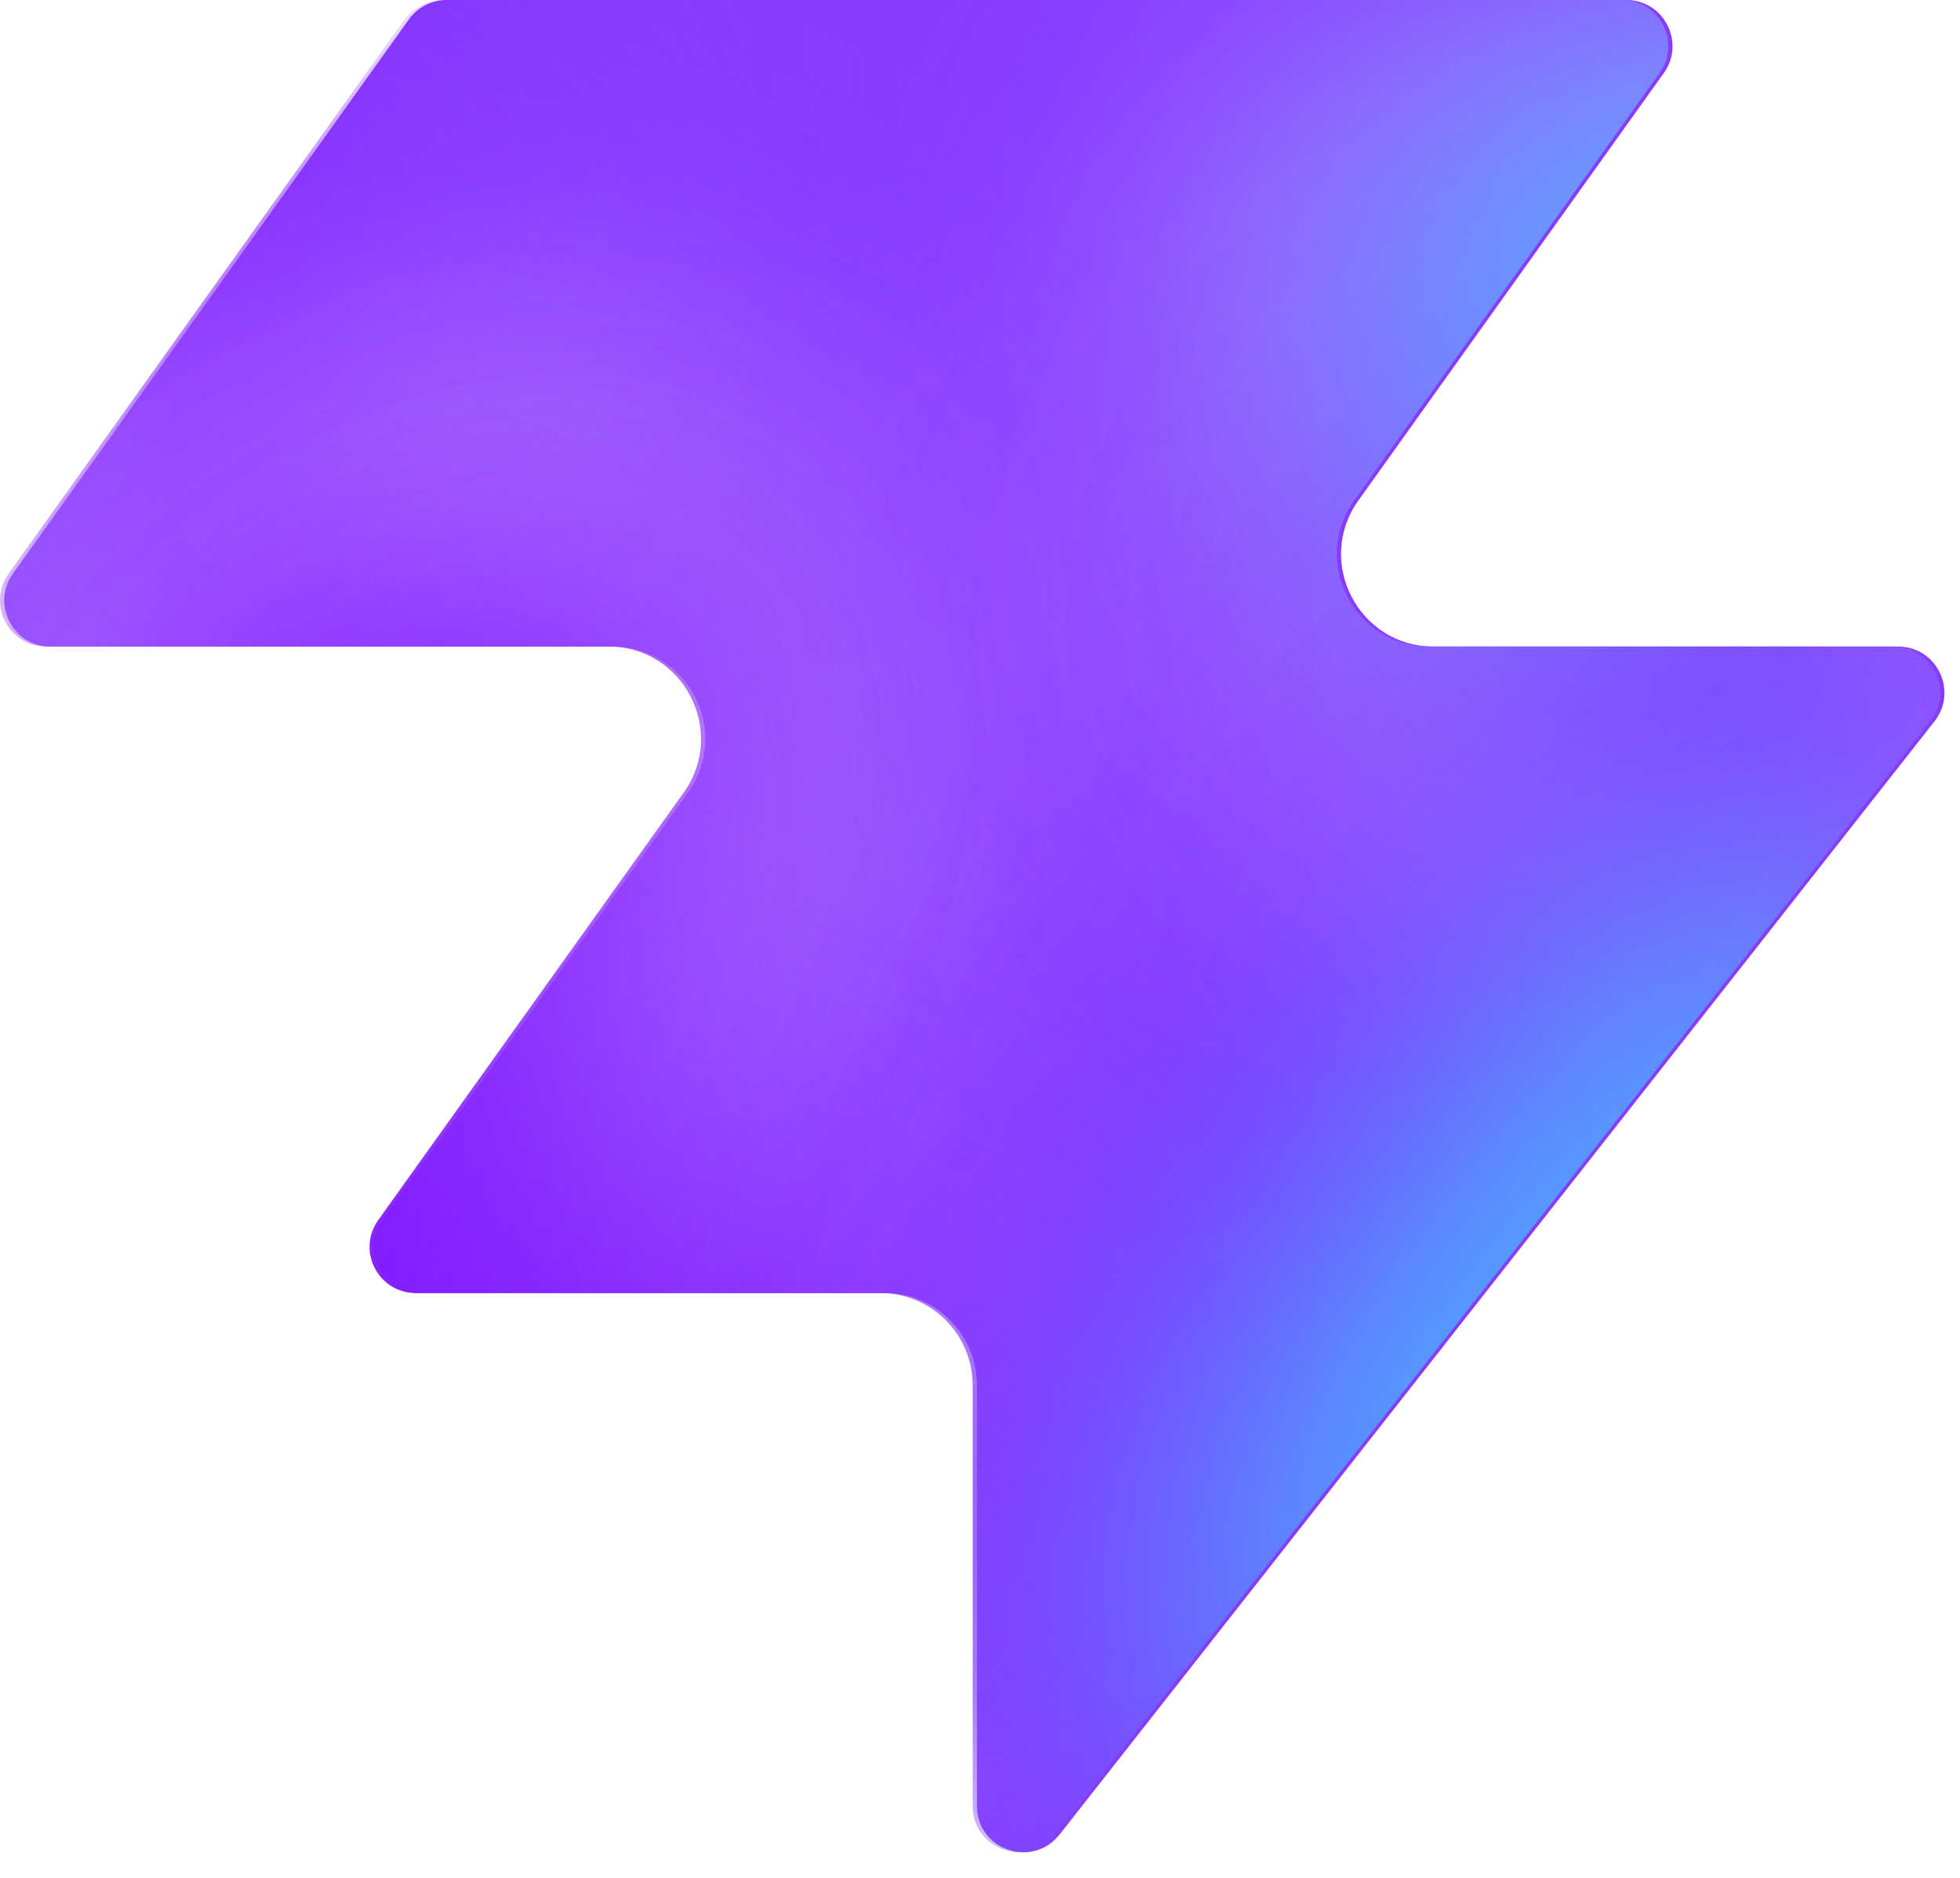
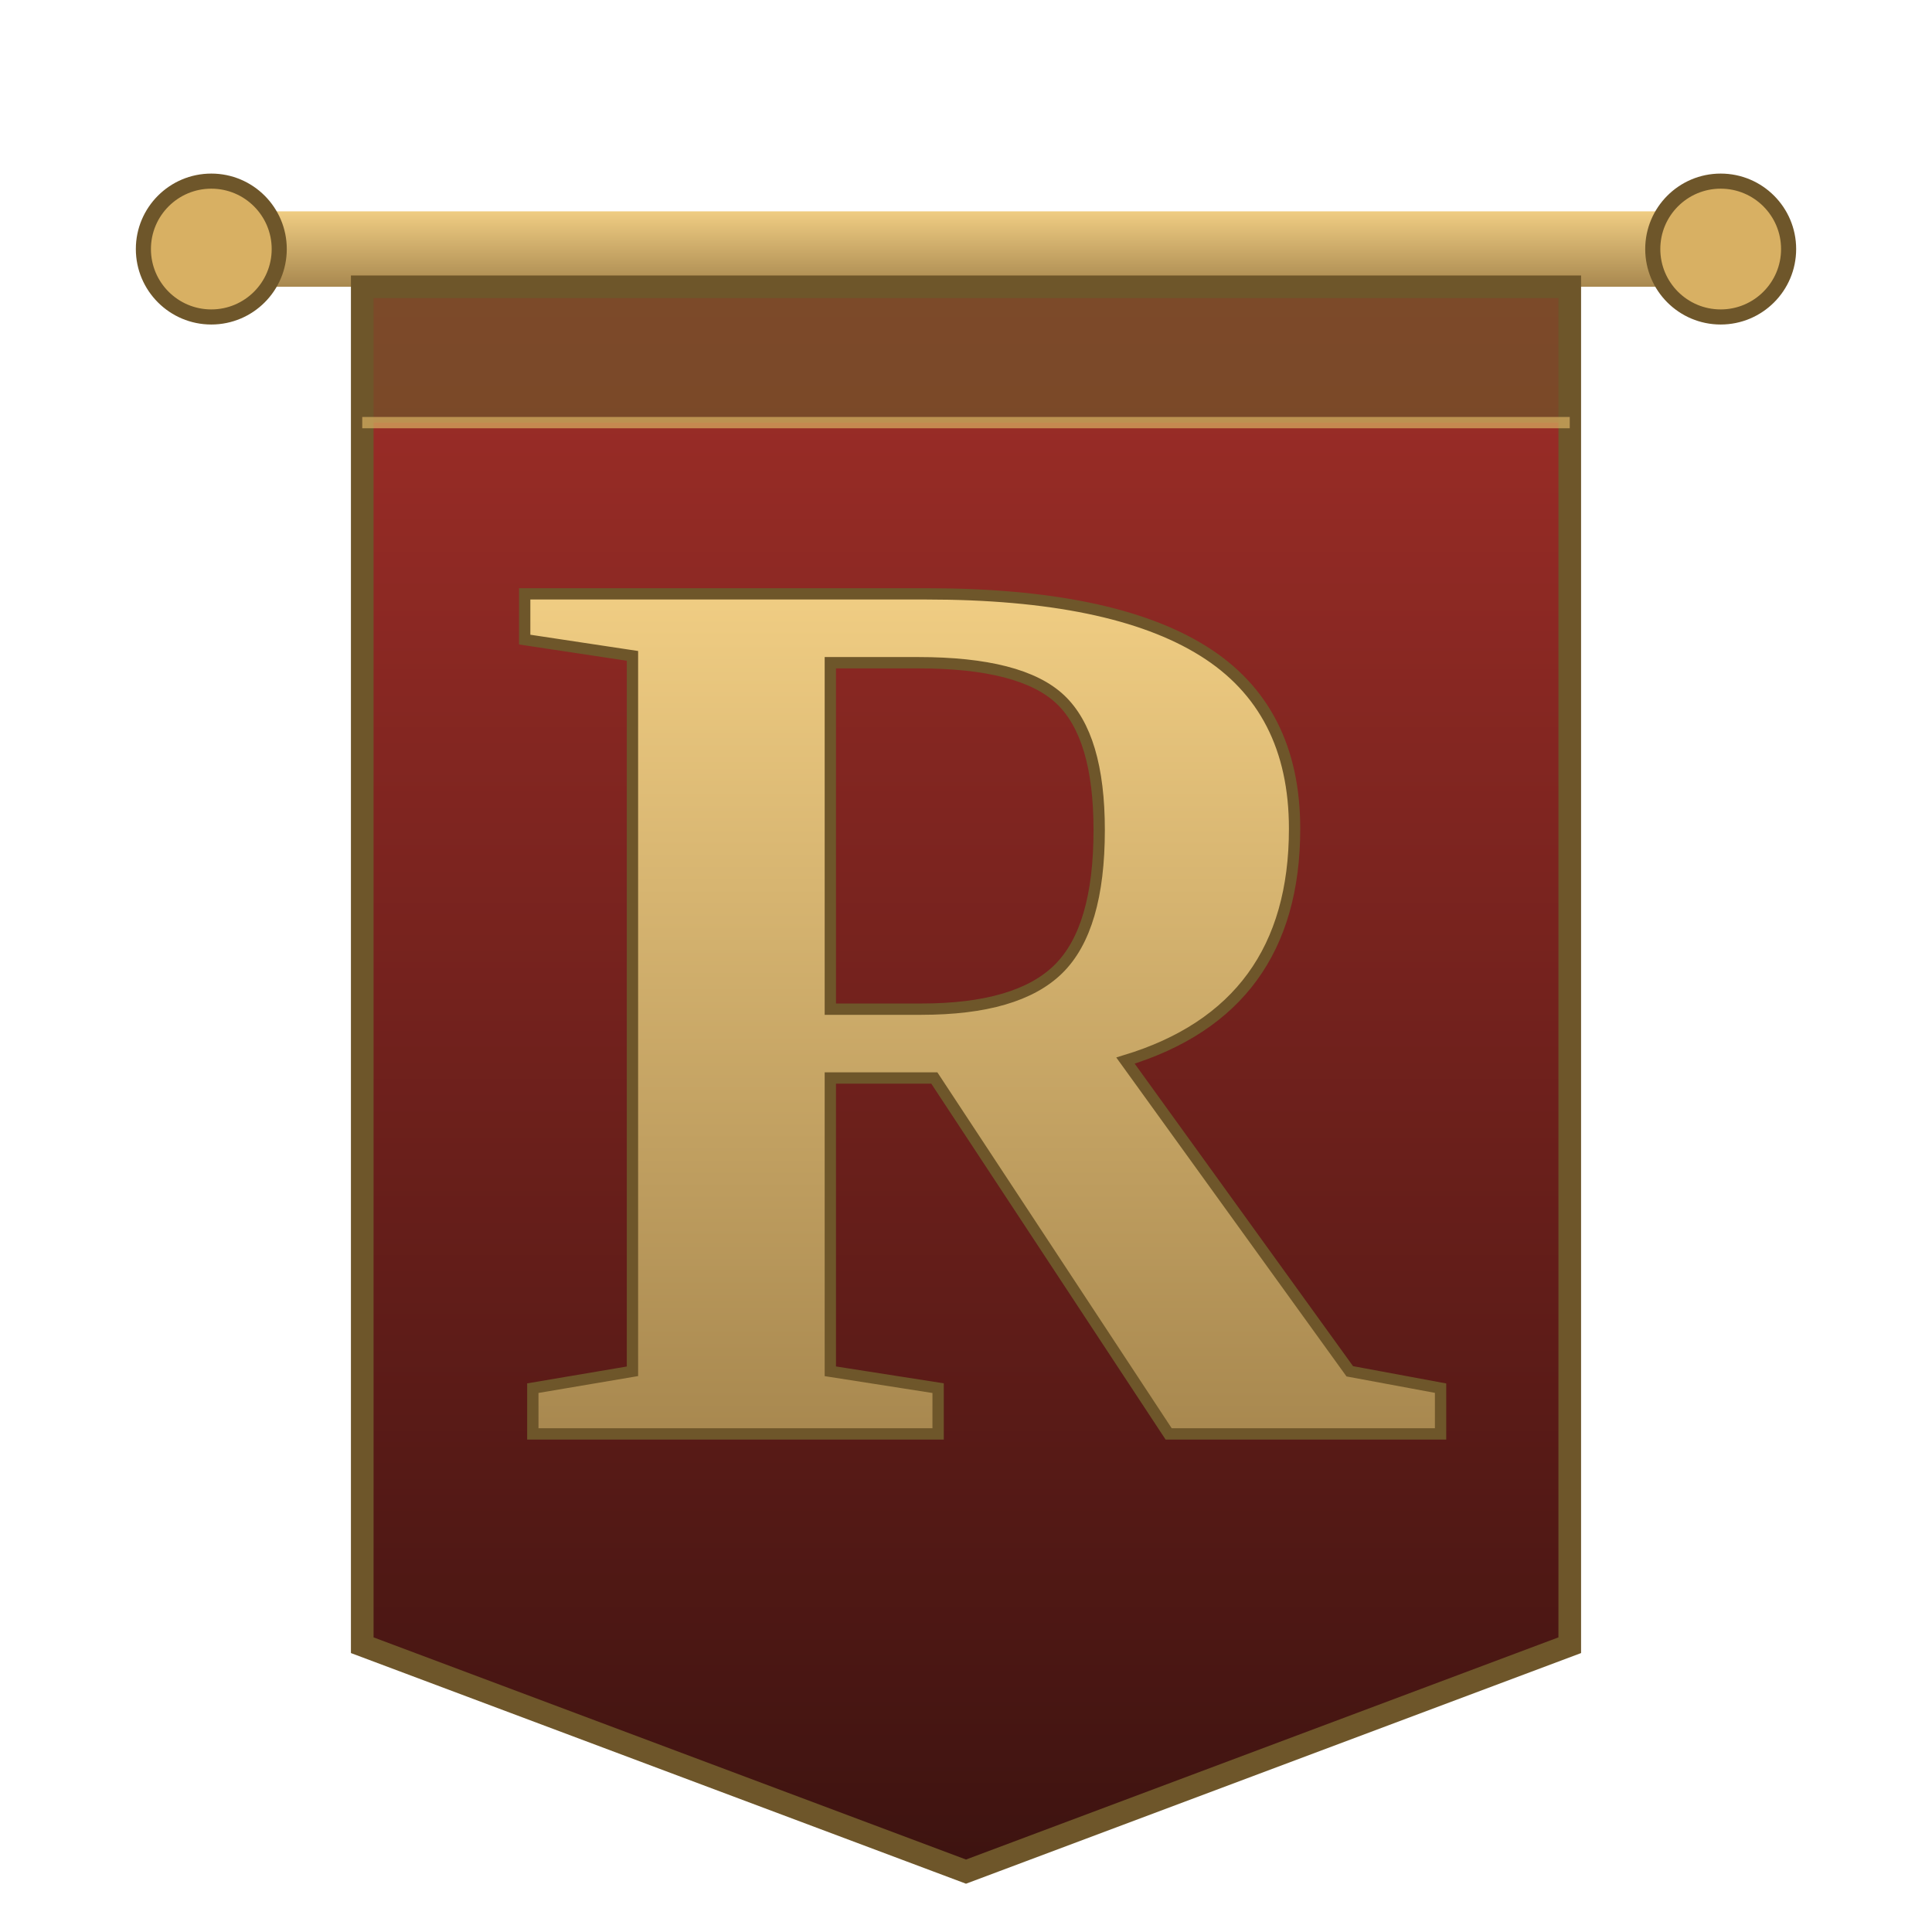
- <svg xmlns="http://www.w3.org/2000/svg" width="48" height="46" fill="none" viewBox="0 0 48 46">
-   <path fill="#863bff" d="M25.946 44.938c-.664.845-2.021.375-2.021-.698V33.937a2.26 2.26 0 0 0-2.262-2.262H10.287c-.92 0-1.456-1.04-.92-1.788l7.48-10.471c1.07-1.497 0-3.578-1.842-3.578H1.237c-.92 0-1.456-1.04-.92-1.788L10.013.474c.214-.297.556-.474.92-.474h28.894c.92 0 1.456 1.04.92 1.788l-7.48 10.471c-1.07 1.498 0 3.579 1.842 3.579h11.377c.943 0 1.473 1.088.89 1.83L25.947 44.94z" style="fill:#863bff;fill:color(display-p3 .525 .23 1);fill-opacity:1" />
-   <mask id="a" width="48" height="46" x="0" y="0" maskUnits="userSpaceOnUse" style="mask-type:alpha">
-     <path fill="#000" d="M25.842 44.938c-.664.844-2.021.375-2.021-.698V33.937a2.26 2.26 0 0 0-2.262-2.262H10.183c-.92 0-1.456-1.04-.92-1.788l7.48-10.471c1.07-1.498 0-3.579-1.842-3.579H1.133c-.92 0-1.456-1.04-.92-1.787L9.91.473c.214-.297.556-.474.92-.474h28.894c.92 0 1.456 1.04.92 1.788l-7.48 10.471c-1.07 1.498 0 3.578 1.842 3.578h11.377c.943 0 1.473 1.088.89 1.832L25.843 44.94z" style="fill:#000;fill-opacity:1" />
-   </mask>
-   <g mask="url(#a)">
-     <g filter="url(#b)">
-       <ellipse cx="5.508" cy="14.704" fill="#ede6ff" rx="5.508" ry="14.704" style="fill:#ede6ff;fill:color(display-p3 .927 .903 1);fill-opacity:1" transform="matrix(.00324 1 1 -.00324 -4.47 31.516)" />
-     </g>
-     <g filter="url(#c)">
-       <ellipse cx="10.399" cy="29.851" fill="#ede6ff" rx="10.399" ry="29.851" style="fill:#ede6ff;fill:color(display-p3 .927 .903 1);fill-opacity:1" transform="matrix(.00324 1 1 -.00324 -39.328 7.883)" />
-     </g>
-     <g filter="url(#d)">
-       <ellipse cx="5.508" cy="30.487" fill="#7e14ff" rx="5.508" ry="30.487" style="fill:#7e14ff;fill:color(display-p3 .492 .077 1);fill-opacity:1" transform="rotate(89.814 -25.913 -14.639)scale(1 -1)" />
-     </g>
-     <g filter="url(#e)">
-       <ellipse cx="5.508" cy="30.599" fill="#7e14ff" rx="5.508" ry="30.599" style="fill:#7e14ff;fill:color(display-p3 .492 .077 1);fill-opacity:1" transform="rotate(89.814 -32.644 -3.334)scale(1 -1)" />
-     </g>
-     <g filter="url(#f)">
-       <ellipse cx="5.508" cy="30.599" fill="#7e14ff" rx="5.508" ry="30.599" style="fill:#7e14ff;fill:color(display-p3 .492 .077 1);fill-opacity:1" transform="matrix(.00324 1 1 -.00324 -34.34 30.47)" />
-     </g>
-     <g filter="url(#g)">
-       <ellipse cx="14.072" cy="22.078" fill="#ede6ff" rx="14.072" ry="22.078" style="fill:#ede6ff;fill:color(display-p3 .927 .903 1);fill-opacity:1" transform="rotate(93.35 24.506 48.493)scale(-1 1)" />
-     </g>
-     <g filter="url(#h)">
-       <ellipse cx="3.47" cy="21.501" fill="#7e14ff" rx="3.47" ry="21.501" style="fill:#7e14ff;fill:color(display-p3 .492 .077 1);fill-opacity:1" transform="rotate(89.009 28.708 47.59)scale(-1 1)" />
-     </g>
-     <g filter="url(#i)">
-       <ellipse cx="3.47" cy="21.501" fill="#7e14ff" rx="3.47" ry="21.501" style="fill:#7e14ff;fill:color(display-p3 .492 .077 1);fill-opacity:1" transform="rotate(89.009 28.708 47.59)scale(-1 1)" />
-     </g>
-     <g filter="url(#j)">
-       <ellipse cx=".387" cy="8.972" fill="#7e14ff" rx="4.407" ry="29.108" style="fill:#7e14ff;fill:color(display-p3 .492 .077 1);fill-opacity:1" transform="rotate(39.51 .387 8.972)" />
-     </g>
-     <g filter="url(#k)">
-       <ellipse cx="47.523" cy="-6.092" fill="#7e14ff" rx="4.407" ry="29.108" style="fill:#7e14ff;fill:color(display-p3 .492 .077 1);fill-opacity:1" transform="rotate(37.892 47.523 -6.092)" />
-     </g>
-     <g filter="url(#l)">
-       <ellipse cx="41.412" cy="6.333" fill="#47bfff" rx="5.971" ry="9.665" style="fill:#47bfff;fill:color(display-p3 .28 .748 1);fill-opacity:1" transform="rotate(37.892 41.412 6.333)" />
-     </g>
-     <g filter="url(#m)">
-       <ellipse cx="-1.879" cy="38.332" fill="#7e14ff" rx="4.407" ry="29.108" style="fill:#7e14ff;fill:color(display-p3 .492 .077 1);fill-opacity:1" transform="rotate(37.892 -1.88 38.332)" />
-     </g>
-     <g filter="url(#n)">
-       <ellipse cx="-1.879" cy="38.332" fill="#7e14ff" rx="4.407" ry="29.108" style="fill:#7e14ff;fill:color(display-p3 .492 .077 1);fill-opacity:1" transform="rotate(37.892 -1.88 38.332)" />
-     </g>
-     <g filter="url(#o)">
-       <ellipse cx="35.651" cy="29.907" fill="#7e14ff" rx="4.407" ry="29.108" style="fill:#7e14ff;fill:color(display-p3 .492 .077 1);fill-opacity:1" transform="rotate(37.892 35.651 29.907)" />
-     </g>
-     <g filter="url(#p)">
-       <ellipse cx="38.418" cy="32.4" fill="#47bfff" rx="5.971" ry="15.297" style="fill:#47bfff;fill:color(display-p3 .28 .748 1);fill-opacity:1" transform="rotate(37.892 38.418 32.4)" />
-     </g>
-   </g>
+ <svg xmlns="http://www.w3.org/2000/svg" viewBox="0 0 256 256" width="256" height="256">
  <defs>
-     <filter id="b" width="60.045" height="41.654" x="-19.77" y="16.149" color-interpolation-filters="sRGB" filterUnits="userSpaceOnUse">
-       <feFlood flood-opacity="0" result="BackgroundImageFix" />
-       <feBlend in="SourceGraphic" in2="BackgroundImageFix" result="shape" />
-       <feGaussianBlur result="effect1_foregroundBlur_2002_17158" stdDeviation="7.659" />
-     </filter>
-     <filter id="c" width="90.34" height="51.437" x="-54.613" y="-7.533" color-interpolation-filters="sRGB" filterUnits="userSpaceOnUse">
-       <feFlood flood-opacity="0" result="BackgroundImageFix" />
-       <feBlend in="SourceGraphic" in2="BackgroundImageFix" result="shape" />
-       <feGaussianBlur result="effect1_foregroundBlur_2002_17158" stdDeviation="7.659" />
-     </filter>
-     <filter id="d" width="79.355" height="29.4" x="-49.64" y="2.03" color-interpolation-filters="sRGB" filterUnits="userSpaceOnUse">
-       <feFlood flood-opacity="0" result="BackgroundImageFix" />
-       <feBlend in="SourceGraphic" in2="BackgroundImageFix" result="shape" />
-       <feGaussianBlur result="effect1_foregroundBlur_2002_17158" stdDeviation="4.596" />
-     </filter>
-     <filter id="e" width="79.579" height="29.4" x="-45.045" y="20.029" color-interpolation-filters="sRGB" filterUnits="userSpaceOnUse">
-       <feFlood flood-opacity="0" result="BackgroundImageFix" />
-       <feBlend in="SourceGraphic" in2="BackgroundImageFix" result="shape" />
-       <feGaussianBlur result="effect1_foregroundBlur_2002_17158" stdDeviation="4.596" />
-     </filter>
-     <filter id="f" width="79.579" height="29.4" x="-43.513" y="21.178" color-interpolation-filters="sRGB" filterUnits="userSpaceOnUse">
-       <feFlood flood-opacity="0" result="BackgroundImageFix" />
-       <feBlend in="SourceGraphic" in2="BackgroundImageFix" result="shape" />
-       <feGaussianBlur result="effect1_foregroundBlur_2002_17158" stdDeviation="4.596" />
-     </filter>
-     <filter id="g" width="74.749" height="58.852" x="15.756" y="-17.901" color-interpolation-filters="sRGB" filterUnits="userSpaceOnUse">
-       <feFlood flood-opacity="0" result="BackgroundImageFix" />
-       <feBlend in="SourceGraphic" in2="BackgroundImageFix" result="shape" />
-       <feGaussianBlur result="effect1_foregroundBlur_2002_17158" stdDeviation="7.659" />
-     </filter>
-     <filter id="h" width="61.377" height="25.362" x="23.548" y="2.284" color-interpolation-filters="sRGB" filterUnits="userSpaceOnUse">
-       <feFlood flood-opacity="0" result="BackgroundImageFix" />
-       <feBlend in="SourceGraphic" in2="BackgroundImageFix" result="shape" />
-       <feGaussianBlur result="effect1_foregroundBlur_2002_17158" stdDeviation="4.596" />
-     </filter>
-     <filter id="i" width="61.377" height="25.362" x="23.548" y="2.284" color-interpolation-filters="sRGB" filterUnits="userSpaceOnUse">
-       <feFlood flood-opacity="0" result="BackgroundImageFix" />
-       <feBlend in="SourceGraphic" in2="BackgroundImageFix" result="shape" />
-       <feGaussianBlur result="effect1_foregroundBlur_2002_17158" stdDeviation="4.596" />
-     </filter>
-     <filter id="j" width="56.045" height="63.649" x="-27.636" y="-22.853" color-interpolation-filters="sRGB" filterUnits="userSpaceOnUse">
-       <feFlood flood-opacity="0" result="BackgroundImageFix" />
-       <feBlend in="SourceGraphic" in2="BackgroundImageFix" result="shape" />
-       <feGaussianBlur result="effect1_foregroundBlur_2002_17158" stdDeviation="4.596" />
-     </filter>
-     <filter id="k" width="54.814" height="64.646" x="20.116" y="-38.415" color-interpolation-filters="sRGB" filterUnits="userSpaceOnUse">
-       <feFlood flood-opacity="0" result="BackgroundImageFix" />
-       <feBlend in="SourceGraphic" in2="BackgroundImageFix" result="shape" />
-       <feGaussianBlur result="effect1_foregroundBlur_2002_17158" stdDeviation="4.596" />
-     </filter>
-     <filter id="l" width="33.541" height="35.313" x="24.641" y="-11.323" color-interpolation-filters="sRGB" filterUnits="userSpaceOnUse">
-       <feFlood flood-opacity="0" result="BackgroundImageFix" />
-       <feBlend in="SourceGraphic" in2="BackgroundImageFix" result="shape" />
-       <feGaussianBlur result="effect1_foregroundBlur_2002_17158" stdDeviation="4.596" />
-     </filter>
-     <filter id="m" width="54.814" height="64.646" x="-29.286" y="6.009" color-interpolation-filters="sRGB" filterUnits="userSpaceOnUse">
-       <feFlood flood-opacity="0" result="BackgroundImageFix" />
-       <feBlend in="SourceGraphic" in2="BackgroundImageFix" result="shape" />
-       <feGaussianBlur result="effect1_foregroundBlur_2002_17158" stdDeviation="4.596" />
-     </filter>
-     <filter id="n" width="54.814" height="64.646" x="-29.286" y="6.009" color-interpolation-filters="sRGB" filterUnits="userSpaceOnUse">
-       <feFlood flood-opacity="0" result="BackgroundImageFix" />
-       <feBlend in="SourceGraphic" in2="BackgroundImageFix" result="shape" />
-       <feGaussianBlur result="effect1_foregroundBlur_2002_17158" stdDeviation="4.596" />
-     </filter>
-     <filter id="o" width="54.814" height="64.646" x="8.244" y="-2.416" color-interpolation-filters="sRGB" filterUnits="userSpaceOnUse">
-       <feFlood flood-opacity="0" result="BackgroundImageFix" />
-       <feBlend in="SourceGraphic" in2="BackgroundImageFix" result="shape" />
-       <feGaussianBlur result="effect1_foregroundBlur_2002_17158" stdDeviation="4.596" />
-     </filter>
-     <filter id="p" width="39.409" height="43.623" x="18.713" y="10.588" color-interpolation-filters="sRGB" filterUnits="userSpaceOnUse">
-       <feFlood flood-opacity="0" result="BackgroundImageFix" />
-       <feBlend in="SourceGraphic" in2="BackgroundImageFix" result="shape" />
-       <feGaussianBlur result="effect1_foregroundBlur_2002_17158" stdDeviation="4.596" />
-     </filter>
+     <linearGradient id="cloth" x1="0" y1="0" x2="0" y2="1">
+       <stop offset="0%" stop-color="#a02e28" />
+       <stop offset="100%" stop-color="#3d1310" />
+     </linearGradient>
+     <linearGradient id="gold" x1="0" y1="0" x2="0" y2="1">
+       <stop offset="0%" stop-color="#f0cd83" />
+       <stop offset="100%" stop-color="#a8884f" />
+     </linearGradient>
  </defs>
+   <rect x="28" y="28" width="200" height="10" rx="3" ry="3" fill="url(#gold)" />
+   <circle cx="28" cy="33" r="9" fill="#d8b063" stroke="#6e562a" stroke-width="2" />
+   <circle cx="228" cy="33" r="9" fill="#d8b063" stroke="#6e562a" stroke-width="2" />
+   <path d="M48 38 L208 38 L208 218 L128 248 L48 218 Z" fill="url(#cloth)" stroke="#6e562a" stroke-width="3" />
+   <path d="M48 38 L208 38 L208 56 L48 56 Z" fill="#6e562a" opacity="0.7" />
+   <line x1="48" y1="56" x2="208" y2="56" stroke="#d8b063" stroke-width="1.5" opacity="0.7" />
+   <text x="128" y="190" text-anchor="middle" font-family="'Cinzel', 'Times New Roman', serif" font-weight="800" font-size="170" fill="url(#gold)" stroke="#6e562a" stroke-width="1.5">R</text>
</svg>
